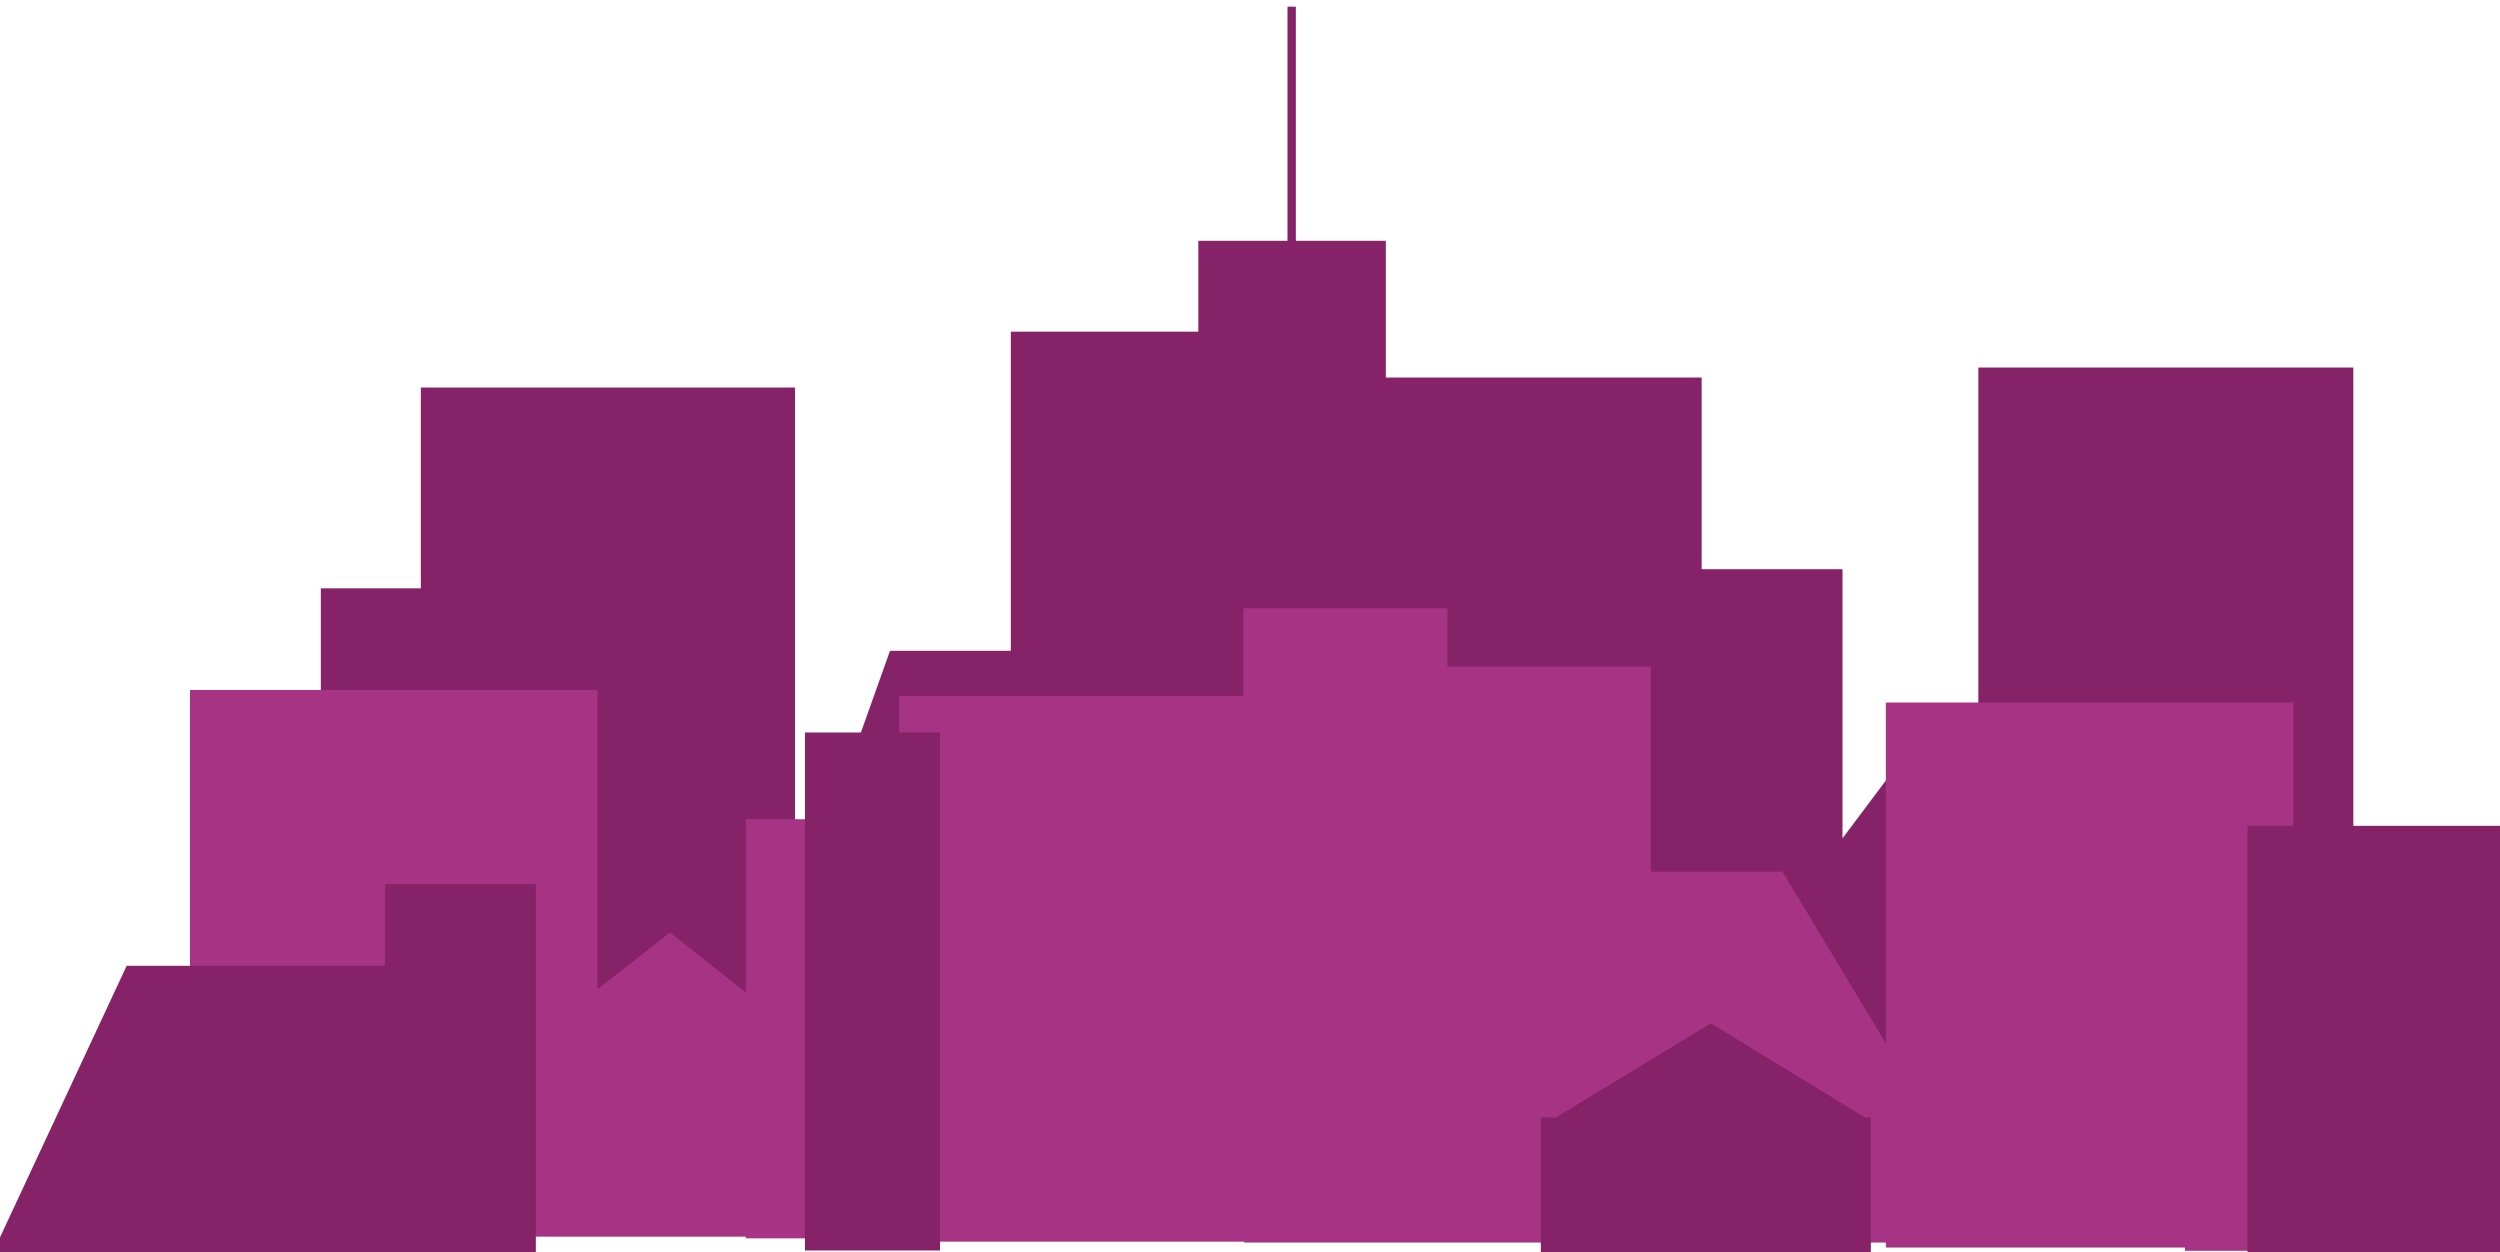
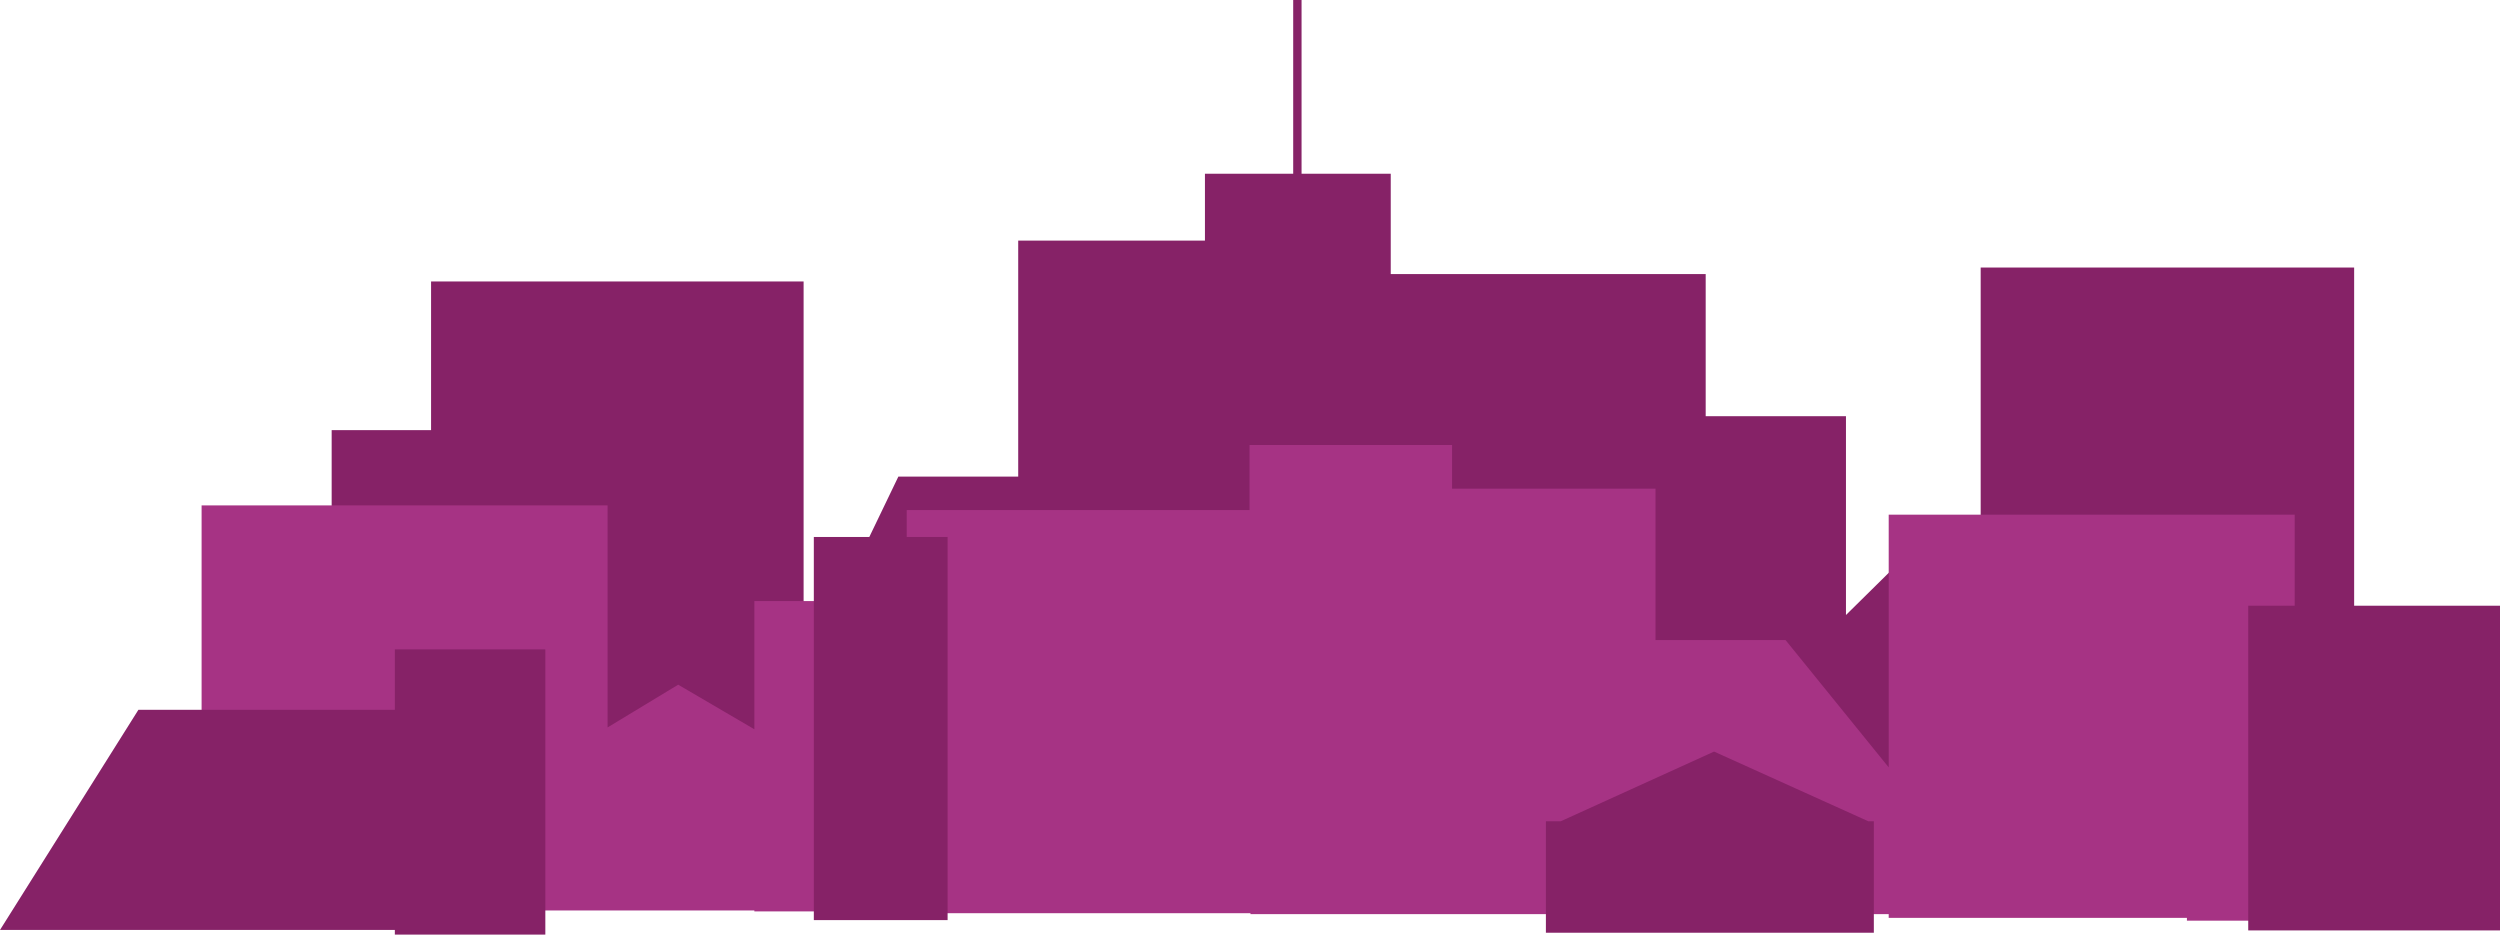
- <svg xmlns="http://www.w3.org/2000/svg" viewBox="0 0 300 150.2" class="home__graphic">
-   <polygon points="282.4 44.1 237.4 44.1 237.4 100 229.5 89.4 221.1 100.6 221.1 68.3 204.2 68.3 204.2 45.3 166.3 45.3 166.3 28.9 155.5 28.9 155.5 0.8 154.5 0.8 154.5 28.9 143.8 28.9 143.8 39.8 121.3 39.8 121.3 78.1 106.8 78.1 95.4 110.1 95.4 46.5 50.5 46.5 50.5 70.6 38.5 70.6 38.5 148.8 62.4 148.8 62.4 148.2 95.4 148.2 95.4 147.3 166.2 147.3 166.2 147 166.3 147 204.2 147 204.2 146.5 221.1 146.5 221.1 146.2 246.5 146.2 246.5 145.8 282.4 145.8 282.4 44.1" style="fill:#862267" />
-   <polygon points="275.2 99.8 275.2 84.3 226.3 84.3 226.3 125.2 213.9 104.6 198.1 104.6 198.1 80 173.7 80 173.7 73 149.2 73 149.2 83.5 107.9 83.5 107.9 98.3 89.5 98.3 89.5 119.1 80.4 111.9 71.7 118.7 71.7 82.8 22.8 82.8 22.8 148.2 61.9 148.2 61.9 148.4 89.5 148.4 89.5 148.6 107.9 148.6 107.9 149 149.2 149 149.3 149 149.3 149.1 226.3 149.1 226.3 149.7 262.2 149.7 262.2 150.1 288.2 150.1 288.2 99.8 275.2 99.8" style="fill:#a63384" />
-   <polygon points="46.2 115.9 15.2 115.9 -1.5 151.7 46.2 151.7 46.2 152.4 64.3 152.4 64.3 106.1 46.2 106.1 46.2 115.9" style="fill:#862267" />
-   <rect x="96.6" y="87.9" width="16.2" height="62.16" style="fill:#862267" />
-   <polygon points="205.3 122.8 186.7 134.1 184.9 134.1 184.9 152.2 224.5 152.2 224.5 134.1 223.8 134.1 205.3 122.8" style="fill:#862267" />
-   <rect x="269.7" y="99.1" width="30.3" height="52.68" style="fill:#862267" />
+ <svg xmlns="http://www.w3.org/2000/svg" viewBox="0 0 269.1 100.6" class="home__graphic">
+   <polygon points="253.4 28.8 213.2 28.8 213.2 65.8 206.2 58.8 198.7 66.2 198.7 44.8 183.6 44.8 183.6 29.5 149.7 29.5 149.7 18.7 140.1 18.7 140.1 0 139.2 0 139.2 18.7 129.7 18.7 129.7 25.9 109.6 25.9 109.6 51.3 96.7 51.3 86.5 72.5 86.5 30.3 46.4 30.3 46.4 46.3 35.7 46.3 35.7 98.2 57 98.2 57 97.8 86.5 97.8 86.5 97.2 149.7 97.2 149.7 97 149.7 97 183.6 97 183.6 96.7 198.7 96.7 198.7 96.5 221.3 96.5 221.3 96.3 253.4 96.3 253.4 28.8" style="fill:#862267" />
+   <polygon points="247 65.7 247 55.4 203.3 55.4 203.3 82.6 192.2 68.9 178.2 68.9 178.2 52.6 156.3 52.6 156.3 47.9 134.5 47.9 134.5 54.9 97.6 54.9 97.6 64.7 81.2 64.7 81.2 78.5 73 73.7 65.4 78.3 65.4 54.4 21.7 54.4 21.7 97.8 56.6 97.8 56.6 98 81.2 98 81.2 98.1 97.6 98.1 97.6 98.3 134.5 98.3 134.6 98.3 134.6 98.4 203.3 98.4 203.3 98.8 235.4 98.8 235.4 99.1 258.6 99.1 258.6 65.7 247 65.7" style="fill:#a63384" />
+   <polygon points="42.5 76.4 14.9 76.4 0 100.1 42.5 100.1 42.5 100.6 58.7 100.6 58.7 69.9 42.5 69.9 42.5 76.4" style="fill:#862267" />
+   <rect x="87.6" y="57.8" width="14.4" height="41.24" style="fill:#862267" />
+   <polygon points="184.5 80.9 168 88.4 166.4 88.4 166.4 100.4 201.7 100.4 201.7 88.4 201.1 88.4 184.5 80.9" style="fill:#862267" />
+   <rect x="242" y="65.2" width="27.1" height="34.95" style="fill:#862267" />
</svg>
